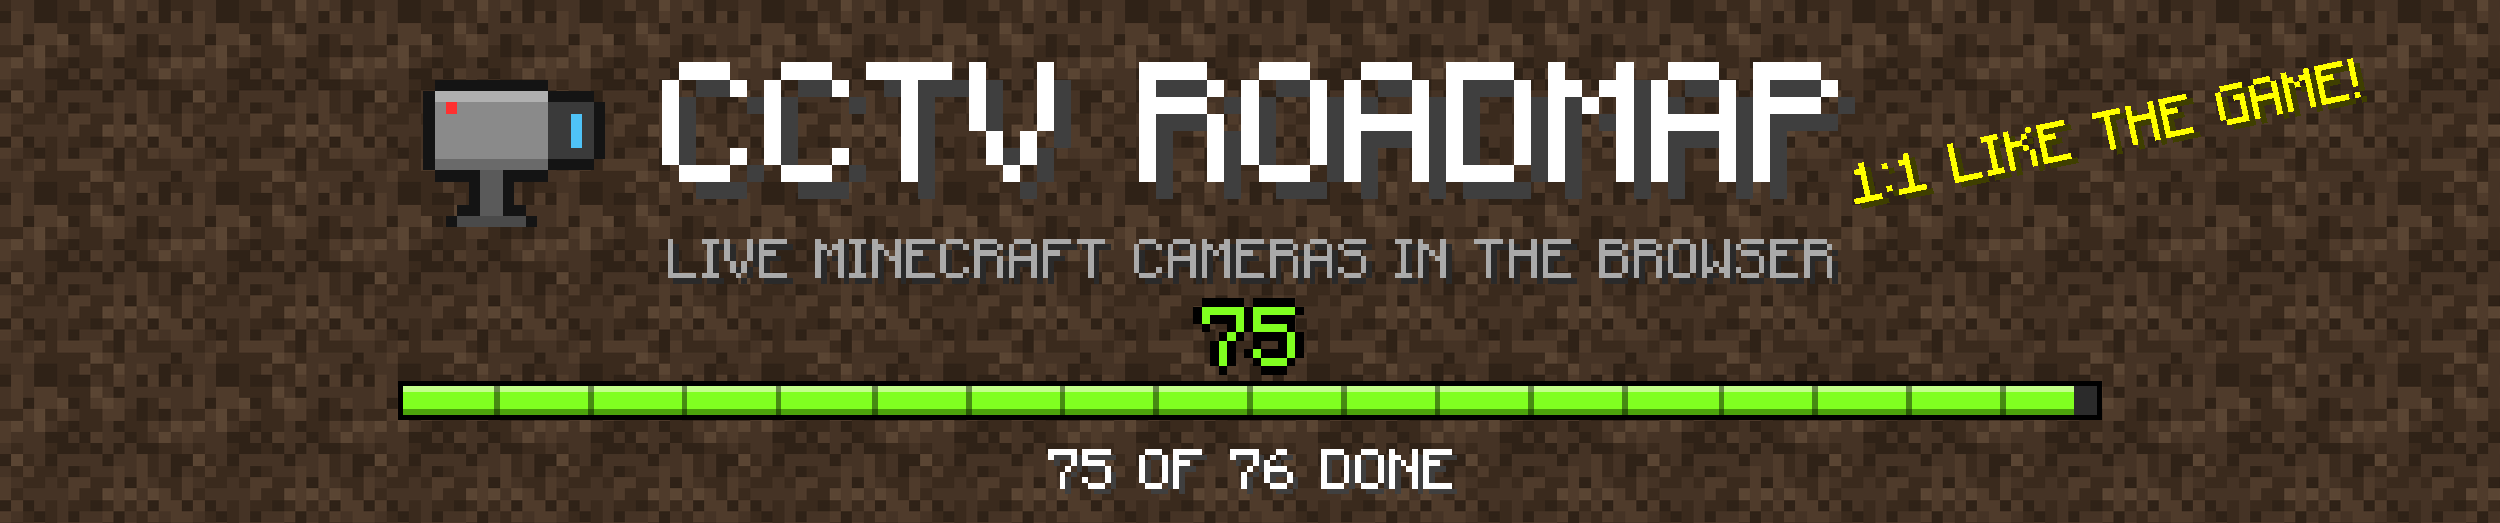
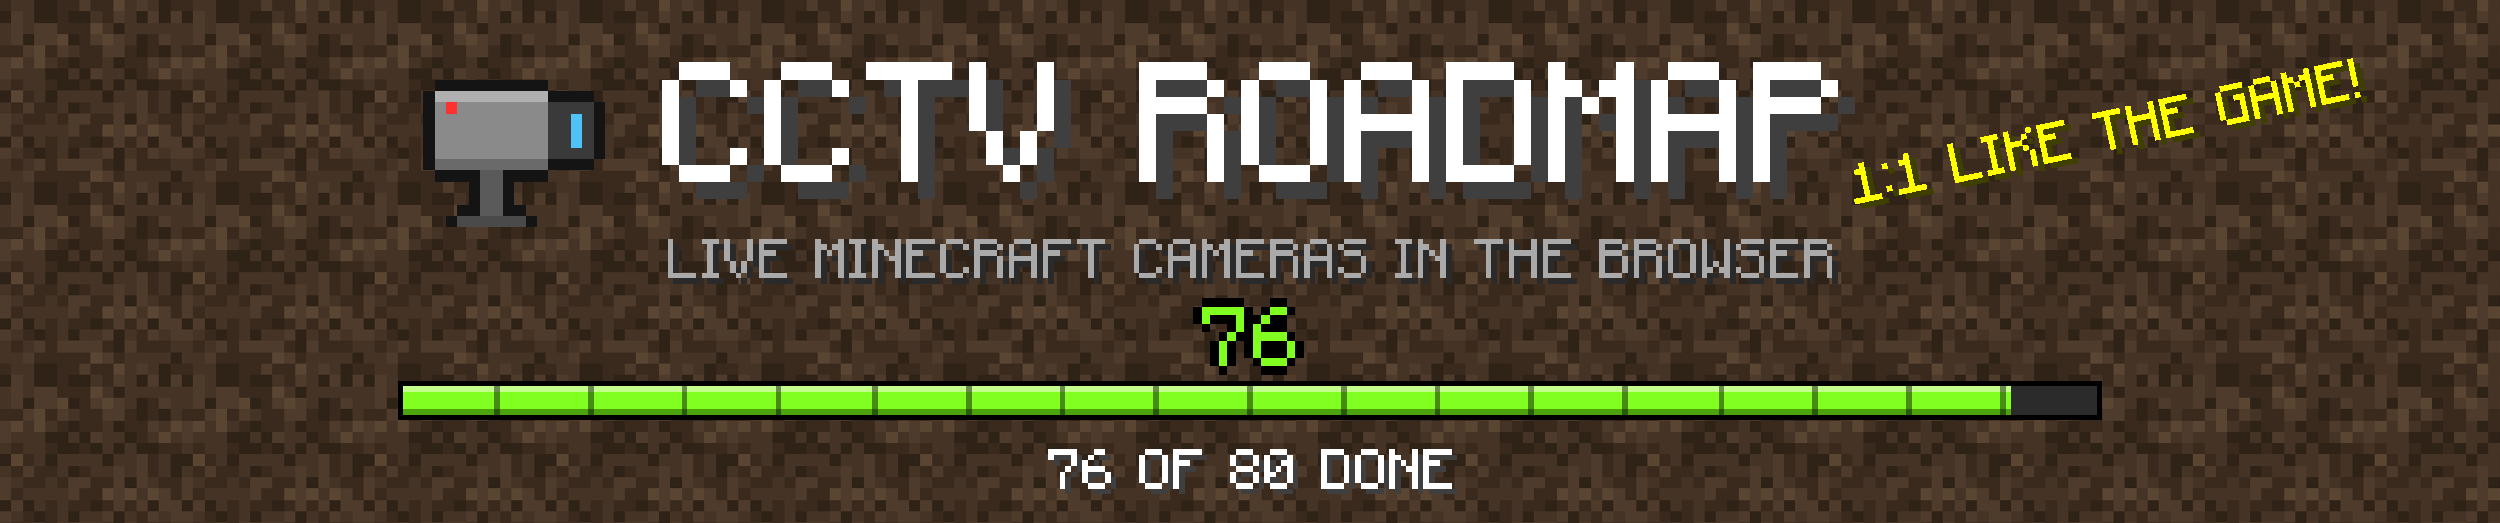
<svg xmlns="http://www.w3.org/2000/svg" width="880" height="184" viewBox="0 0 880 184" shape-rendering="crispEdges" role="img">
  <defs>
    <pattern id="dirt" width="64" height="64" patternUnits="userSpaceOnUse">
      <path fill="#3a2a1d" d="M0 0h4v4h-4zM20 0h8v4h-8zM32 0h8v4h-8zM60 0h4v4h-4zM20 4h4v4h-4zM36 4h4v4h-4zM20 8h12v4h-12zM28 12h4v4h-4zM52 12h4v4h-4zM0 16h8v4h-8zM16 16h4v4h-4zM28 16h8v4h-8zM44 16h4v4h-4zM52 16h4v4h-4zM20 20h4v4h-4zM28 20h8v4h-8zM44 20h8v4h-8zM48 24h4v4h-4zM4 28h4v4h-4zM16 28h4v4h-4zM28 28h4v4h-4zM56 28h8v4h-8zM8 32h4v4h-4zM52 32h4v4h-4zM4 36h4v4h-4zM12 36h8v4h-8zM28 36h4v4h-4zM52 36h4v4h-4zM8 40h8v4h-8zM20 40h4v4h-4zM32 40h8v4h-8zM56 40h8v4h-8zM4 44h4v4h-4zM28 44h8v4h-8zM60 44h4v4h-4zM16 48h4v4h-4zM24 48h8v4h-8zM36 48h4v4h-4zM44 48h4v4h-4zM8 52h4v4h-4zM16 52h4v4h-4zM48 52h4v4h-4zM4 56h4v4h-4zM16 56h4v4h-4zM36 56h4v4h-4zM48 56h12v4h-12zM12 60h20v4h-20zM40 60h4v4h-4z" />
      <path fill="#453325" d="M4 0h8v4h-8zM44 0h4v4h-4zM52 0h4v4h-4zM8 4h4v4h-4zM32 4h4v4h-4zM44 4h4v4h-4zM0 8h4v4h-4zM8 8h4v4h-4zM36 8h4v4h-4zM44 8h20v4h-20zM0 12h4v4h-4zM44 12h4v4h-4zM60 12h4v4h-4zM24 16h4v4h-4zM60 16h4v4h-4zM8 20h4v4h-4zM16 20h4v4h-4zM36 20h4v4h-4zM56 20h4v4h-4zM4 24h12v4h-12zM24 24h4v4h-4zM36 24h8v4h-8zM52 24h4v4h-4zM60 24h4v4h-4zM0 28h4v4h-4zM8 28h8v4h-8zM36 28h4v4h-4zM44 28h4v4h-4zM12 32h4v4h-4zM20 32h16v4h-16zM40 32h8v4h-8zM56 32h4v4h-4zM0 36h4v4h-4zM20 36h4v4h-4zM32 36h8v4h-8zM44 36h4v4h-4zM56 36h4v4h-4zM4 40h4v4h-4zM16 40h4v4h-4zM52 40h4v4h-4zM8 44h16v4h-16zM48 44h4v4h-4zM12 48h4v4h-4zM20 48h4v4h-4zM4 52h4v4h-4zM20 52h4v4h-4zM28 52h8v4h-8zM44 52h4v4h-4zM56 52h4v4h-4zM0 56h4v4h-4zM8 56h4v4h-4zM60 56h4v4h-4zM0 60h8v4h-8zM44 60h16v4h-16z" />
      <path fill="#2f2217" d="M12 0h8v4h-8zM56 0h4v4h-4zM0 4h4v4h-4zM12 4h8v4h-8zM24 4h8v4h-8zM48 4h4v4h-4zM56 4h4v4h-4zM40 8h4v4h-4zM8 12h4v4h-4zM24 12h4v4h-4zM48 12h4v4h-4zM48 16h4v4h-4zM56 16h4v4h-4zM24 20h4v4h-4zM40 20h4v4h-4zM16 24h8v4h-8zM28 24h4v4h-4zM44 24h4v4h-4zM20 28h8v4h-8zM32 28h4v4h-4zM40 28h4v4h-4zM48 28h8v4h-8zM0 32h4v4h-4zM16 32h4v4h-4zM36 32h4v4h-4zM60 32h4v4h-4zM24 36h4v4h-4zM60 36h4v4h-4zM44 40h4v4h-4zM0 48h4v4h-4zM8 48h4v4h-4zM32 48h4v4h-4zM52 48h4v4h-4zM12 52h4v4h-4zM24 52h4v4h-4zM40 52h4v4h-4zM40 56h4v4h-4zM60 60h4v4h-4z" />
      <path fill="#4f3b2b" d="M28 0h4v4h-4zM48 0h4v4h-4zM4 4h4v4h-4zM40 4h4v4h-4zM52 4h4v4h-4zM60 4h4v4h-4zM4 8h4v4h-4zM12 8h8v4h-8zM4 12h4v4h-4zM12 12h8v4h-8zM32 12h4v4h-4zM40 12h4v4h-4zM56 12h4v4h-4zM8 16h4v4h-4zM20 16h4v4h-4zM36 16h8v4h-8zM0 20h4v4h-4zM52 20h4v4h-4zM0 24h4v4h-4zM32 24h4v4h-4zM48 32h4v4h-4zM8 36h4v4h-4zM40 36h4v4h-4zM48 36h4v4h-4zM0 40h4v4h-4zM24 40h8v4h-8zM40 40h4v4h-4zM48 40h4v4h-4zM0 44h4v4h-4zM24 44h4v4h-4zM40 44h4v4h-4zM56 44h4v4h-4zM4 48h4v4h-4zM40 48h4v4h-4zM48 48h4v4h-4zM56 48h8v4h-8zM0 52h4v4h-4zM36 52h4v4h-4zM52 52h4v4h-4zM60 52h4v4h-4zM12 56h4v4h-4zM20 56h16v4h-16zM44 56h4v4h-4zM8 60h4v4h-4zM36 60h4v4h-4z" />
      <path fill="#5a4533" d="M40 0h4v4h-4zM32 8h4v4h-4zM20 12h4v4h-4zM36 12h4v4h-4zM12 16h4v4h-4zM4 20h4v4h-4zM12 20h4v4h-4zM60 20h4v4h-4zM56 24h4v4h-4zM4 32h4v4h-4zM36 44h4v4h-4zM44 44h4v4h-4zM52 44h4v4h-4zM32 60h4v4h-4z" />
    </pattern>
  </defs>
  <rect x="0" y="0" width="880" height="184" fill="url(#dirt)" />
  <path fill="#3f3f3f" d="M245 28h18v6h-18zM239 34h6v6h-6zM263 34h6v6h-6zM239 40h6v6h-6zM239 46h6v6h-6zM239 52h6v6h-6zM239 58h6v6h-6zM263 58h6v6h-6zM245 64h18v6h-18zM281 28h18v6h-18zM275 34h6v6h-6zM299 34h6v6h-6zM275 40h6v6h-6zM275 46h6v6h-6zM275 52h6v6h-6zM275 58h6v6h-6zM299 58h6v6h-6zM281 64h18v6h-18zM311 28h30v6h-30zM323 34h6v6h-6zM323 40h6v6h-6zM323 46h6v6h-6zM323 52h6v6h-6zM323 58h6v6h-6zM323 64h6v6h-6zM347 28h6v6h-6zM371 28h6v6h-6zM347 34h6v6h-6zM371 34h6v6h-6zM347 40h6v6h-6zM371 40h6v6h-6zM347 46h6v6h-6zM371 46h6v6h-6zM353 52h6v6h-6zM365 52h6v6h-6zM353 58h6v6h-6zM365 58h6v6h-6zM359 64h6v6h-6zM407 28h24v6h-24zM407 34h6v6h-6zM431 34h6v6h-6zM407 40h24v6h-24zM407 46h6v6h-6zM431 46h6v6h-6zM407 52h6v6h-6zM431 52h6v6h-6zM407 58h6v6h-6zM431 58h6v6h-6zM407 64h6v6h-6zM431 64h6v6h-6zM449 28h18v6h-18zM443 34h6v6h-6zM467 34h6v6h-6zM443 40h6v6h-6zM467 40h6v6h-6zM443 46h6v6h-6zM467 46h6v6h-6zM443 52h6v6h-6zM467 52h6v6h-6zM443 58h6v6h-6zM467 58h6v6h-6zM449 64h18v6h-18zM485 28h18v6h-18zM479 34h6v6h-6zM503 34h6v6h-6zM479 40h6v6h-6zM503 40h6v6h-6zM479 46h30v6h-30zM479 52h6v6h-6zM503 52h6v6h-6zM479 58h6v6h-6zM503 58h6v6h-6zM479 64h6v6h-6zM503 64h6v6h-6zM515 28h24v6h-24zM515 34h6v6h-6zM539 34h6v6h-6zM515 40h6v6h-6zM539 40h6v6h-6zM515 46h6v6h-6zM539 46h6v6h-6zM515 52h6v6h-6zM539 52h6v6h-6zM515 58h6v6h-6zM539 58h6v6h-6zM515 64h24v6h-24zM551 28h6v6h-6zM575 28h6v6h-6zM551 34h12v6h-12zM569 34h12v6h-12zM551 40h6v6h-6zM563 40h6v6h-6zM575 40h6v6h-6zM551 46h6v6h-6zM575 46h6v6h-6zM551 52h6v6h-6zM575 52h6v6h-6zM551 58h6v6h-6zM575 58h6v6h-6zM551 64h6v6h-6zM575 64h6v6h-6zM593 28h18v6h-18zM587 34h6v6h-6zM611 34h6v6h-6zM587 40h6v6h-6zM611 40h6v6h-6zM587 46h30v6h-30zM587 52h6v6h-6zM611 52h6v6h-6zM587 58h6v6h-6zM611 58h6v6h-6zM587 64h6v6h-6zM611 64h6v6h-6zM623 28h24v6h-24zM623 34h6v6h-6zM647 34h6v6h-6zM623 40h24v6h-24zM623 46h6v6h-6zM623 52h6v6h-6zM623 58h6v6h-6zM623 64h6v6h-6z" />
  <path fill="#ffffff" d="M239 22h18v6h-18zM233 28h6v6h-6zM257 28h6v6h-6zM233 34h6v6h-6zM233 40h6v6h-6zM233 46h6v6h-6zM233 52h6v6h-6zM257 52h6v6h-6zM239 58h18v6h-18zM275 22h18v6h-18zM269 28h6v6h-6zM293 28h6v6h-6zM269 34h6v6h-6zM269 40h6v6h-6zM269 46h6v6h-6zM269 52h6v6h-6zM293 52h6v6h-6zM275 58h18v6h-18zM305 22h30v6h-30zM317 28h6v6h-6zM317 34h6v6h-6zM317 40h6v6h-6zM317 46h6v6h-6zM317 52h6v6h-6zM317 58h6v6h-6zM341 22h6v6h-6zM365 22h6v6h-6zM341 28h6v6h-6zM365 28h6v6h-6zM341 34h6v6h-6zM365 34h6v6h-6zM341 40h6v6h-6zM365 40h6v6h-6zM347 46h6v6h-6zM359 46h6v6h-6zM347 52h6v6h-6zM359 52h6v6h-6zM353 58h6v6h-6zM401 22h24v6h-24zM401 28h6v6h-6zM425 28h6v6h-6zM401 34h24v6h-24zM401 40h6v6h-6zM425 40h6v6h-6zM401 46h6v6h-6zM425 46h6v6h-6zM401 52h6v6h-6zM425 52h6v6h-6zM401 58h6v6h-6zM425 58h6v6h-6zM443 22h18v6h-18zM437 28h6v6h-6zM461 28h6v6h-6zM437 34h6v6h-6zM461 34h6v6h-6zM437 40h6v6h-6zM461 40h6v6h-6zM437 46h6v6h-6zM461 46h6v6h-6zM437 52h6v6h-6zM461 52h6v6h-6zM443 58h18v6h-18zM479 22h18v6h-18zM473 28h6v6h-6zM497 28h6v6h-6zM473 34h6v6h-6zM497 34h6v6h-6zM473 40h30v6h-30zM473 46h6v6h-6zM497 46h6v6h-6zM473 52h6v6h-6zM497 52h6v6h-6zM473 58h6v6h-6zM497 58h6v6h-6zM509 22h24v6h-24zM509 28h6v6h-6zM533 28h6v6h-6zM509 34h6v6h-6zM533 34h6v6h-6zM509 40h6v6h-6zM533 40h6v6h-6zM509 46h6v6h-6zM533 46h6v6h-6zM509 52h6v6h-6zM533 52h6v6h-6zM509 58h24v6h-24zM545 22h6v6h-6zM569 22h6v6h-6zM545 28h12v6h-12zM563 28h12v6h-12zM545 34h6v6h-6zM557 34h6v6h-6zM569 34h6v6h-6zM545 40h6v6h-6zM569 40h6v6h-6zM545 46h6v6h-6zM569 46h6v6h-6zM545 52h6v6h-6zM569 52h6v6h-6zM545 58h6v6h-6zM569 58h6v6h-6zM587 22h18v6h-18zM581 28h6v6h-6zM605 28h6v6h-6zM581 34h6v6h-6zM605 34h6v6h-6zM581 40h30v6h-30zM581 46h6v6h-6zM605 46h6v6h-6zM581 52h6v6h-6zM605 52h6v6h-6zM581 58h6v6h-6zM605 58h6v6h-6zM617 22h24v6h-24zM617 28h6v6h-6zM641 28h6v6h-6zM617 34h24v6h-24zM617 40h6v6h-6zM617 46h6v6h-6zM617 52h6v6h-6zM617 58h6v6h-6z" />
  <path fill="#141414" d="M153 28h40v4h-40zM149 32h4v4h-4zM193 32h16v4h-16zM149 36h4v4h-4zM209 36h4v4h-4zM149 40h4v4h-4zM209 40h4v4h-4zM149 44h4v4h-4zM209 44h4v4h-4zM149 48h4v4h-4zM209 48h4v4h-4zM149 52h4v4h-4zM209 52h4v4h-4zM149 56h4v4h-4zM193 56h16v4h-16zM153 60h16v4h-16zM177 60h16v4h-16zM165 64h4v4h-4zM177 64h4v4h-4zM165 68h4v4h-4zM177 68h4v4h-4zM161 72h8v4h-8zM177 72h8v4h-8zM157 76h4v4h-4zM185 76h4v4h-4z" />
  <path fill="#b0b0b0" d="M153 32h40v4h-40z" />
  <path fill="#8a8a8a" d="M153 36h4v4h-4zM161 36h32v4h-32zM153 40h40v4h-40zM153 44h40v4h-40zM153 48h40v4h-40zM153 52h40v4h-40z" />
  <path fill="#ff3030" d="M157 36h4v4h-4z" />
  <path fill="#3a3a3a" d="M193 36h16v4h-16zM193 40h8v4h-8zM205 40h4v4h-4zM193 44h8v4h-8zM205 44h4v4h-4zM193 48h8v4h-8zM205 48h4v4h-4zM193 52h16v4h-16z" />
  <path fill="#4fc3f7" d="M201 40h4v4h-4zM201 44h4v4h-4zM201 48h4v4h-4z" />
  <path fill="#6a6a6a" d="M153 56h40v4h-40z" />
  <path fill="#5a5a5a" d="M169 60h8v4h-8zM169 64h8v4h-8zM169 68h8v4h-8zM169 72h8v4h-8z" />
  <path fill="#4a4a4a" d="M161 76h24v4h-24z" />
  <g transform="translate(653 72) rotate(-12)">
    <path fill="#3f3f00" d="M6 -12h2v2h-2zM4 -10h4v2h-4zM6 -8h2v2h-2zM6 -6h2v2h-2zM6 -4h2v2h-2zM6 -2h2v2h-2zM2 0h10v2h-10zM14 -10h2v2h-2zM14 -2h2v2h-2zM22 -12h2v2h-2zM20 -10h4v2h-4zM22 -8h2v2h-2zM22 -6h2v2h-2zM22 -4h2v2h-2zM22 -2h2v2h-2zM18 0h10v2h-10zM38 -12h2v2h-2zM38 -10h2v2h-2zM38 -8h2v2h-2zM38 -6h2v2h-2zM38 -4h2v2h-2zM38 -2h2v2h-2zM38 0h10v2h-10zM50 -12h6v2h-6zM52 -10h2v2h-2zM52 -8h2v2h-2zM52 -6h2v2h-2zM52 -4h2v2h-2zM52 -2h2v2h-2zM50 0h6v2h-6zM58 -12h2v2h-2zM66 -12h2v2h-2zM58 -10h2v2h-2zM64 -10h2v2h-2zM58 -8h6v2h-6zM58 -6h2v2h-2zM64 -6h2v2h-2zM58 -4h2v2h-2zM66 -4h2v2h-2zM58 -2h2v2h-2zM66 -2h2v2h-2zM58 0h2v2h-2zM66 0h2v2h-2zM70 -12h10v2h-10zM70 -10h2v2h-2zM70 -8h6v2h-6zM70 -6h2v2h-2zM70 -4h2v2h-2zM70 -2h2v2h-2zM70 0h10v2h-10zM90 -12h10v2h-10zM94 -10h2v2h-2zM94 -8h2v2h-2zM94 -6h2v2h-2zM94 -4h2v2h-2zM94 -2h2v2h-2zM94 0h2v2h-2zM102 -12h2v2h-2zM110 -12h2v2h-2zM102 -10h2v2h-2zM110 -10h2v2h-2zM102 -8h10v2h-10zM102 -6h2v2h-2zM110 -6h2v2h-2zM102 -4h2v2h-2zM110 -4h2v2h-2zM102 -2h2v2h-2zM110 -2h2v2h-2zM102 0h2v2h-2zM110 0h2v2h-2zM114 -12h10v2h-10zM114 -10h2v2h-2zM114 -8h6v2h-6zM114 -6h2v2h-2zM114 -4h2v2h-2zM114 -2h2v2h-2zM114 0h10v2h-10zM136 -12h8v2h-8zM134 -10h2v2h-2zM134 -8h2v2h-2zM140 -8h4v2h-4zM134 -6h2v2h-2zM142 -6h2v2h-2zM134 -4h2v2h-2zM142 -4h2v2h-2zM134 -2h2v2h-2zM142 -2h2v2h-2zM136 0h8v2h-8zM148 -12h6v2h-6zM146 -10h2v2h-2zM154 -10h2v2h-2zM146 -8h2v2h-2zM154 -8h2v2h-2zM146 -6h10v2h-10zM146 -4h2v2h-2zM154 -4h2v2h-2zM146 -2h2v2h-2zM154 -2h2v2h-2zM146 0h2v2h-2zM154 0h2v2h-2zM158 -12h2v2h-2zM166 -12h2v2h-2zM158 -10h4v2h-4zM164 -10h4v2h-4zM158 -8h2v2h-2zM162 -8h2v2h-2zM166 -8h2v2h-2zM158 -6h2v2h-2zM166 -6h2v2h-2zM158 -4h2v2h-2zM166 -4h2v2h-2zM158 -2h2v2h-2zM166 -2h2v2h-2zM158 0h2v2h-2zM166 0h2v2h-2zM170 -12h10v2h-10zM170 -10h2v2h-2zM170 -8h6v2h-6zM170 -6h2v2h-2zM170 -4h2v2h-2zM170 -2h2v2h-2zM170 0h10v2h-10zM182 -12h2v2h-2zM182 -10h2v2h-2zM182 -8h2v2h-2zM182 -6h2v2h-2zM182 -4h2v2h-2zM182 0h2v2h-2z" />
    <path fill="#ffff00" d="M4 -14h2v2h-2zM2 -12h4v2h-4zM4 -10h2v2h-2zM4 -8h2v2h-2zM4 -6h2v2h-2zM4 -4h2v2h-2zM0 -2h10v2h-10zM12 -12h2v2h-2zM12 -4h2v2h-2zM20 -14h2v2h-2zM18 -12h4v2h-4zM20 -10h2v2h-2zM20 -8h2v2h-2zM20 -6h2v2h-2zM20 -4h2v2h-2zM16 -2h10v2h-10zM36 -14h2v2h-2zM36 -12h2v2h-2zM36 -10h2v2h-2zM36 -8h2v2h-2zM36 -6h2v2h-2zM36 -4h2v2h-2zM36 -2h10v2h-10zM48 -14h6v2h-6zM50 -12h2v2h-2zM50 -10h2v2h-2zM50 -8h2v2h-2zM50 -6h2v2h-2zM50 -4h2v2h-2zM48 -2h6v2h-6zM56 -14h2v2h-2zM64 -14h2v2h-2zM56 -12h2v2h-2zM62 -12h2v2h-2zM56 -10h6v2h-6zM56 -8h2v2h-2zM62 -8h2v2h-2zM56 -6h2v2h-2zM64 -6h2v2h-2zM56 -4h2v2h-2zM64 -4h2v2h-2zM56 -2h2v2h-2zM64 -2h2v2h-2zM68 -14h10v2h-10zM68 -12h2v2h-2zM68 -10h6v2h-6zM68 -8h2v2h-2zM68 -6h2v2h-2zM68 -4h2v2h-2zM68 -2h10v2h-10zM88 -14h10v2h-10zM92 -12h2v2h-2zM92 -10h2v2h-2zM92 -8h2v2h-2zM92 -6h2v2h-2zM92 -4h2v2h-2zM92 -2h2v2h-2zM100 -14h2v2h-2zM108 -14h2v2h-2zM100 -12h2v2h-2zM108 -12h2v2h-2zM100 -10h10v2h-10zM100 -8h2v2h-2zM108 -8h2v2h-2zM100 -6h2v2h-2zM108 -6h2v2h-2zM100 -4h2v2h-2zM108 -4h2v2h-2zM100 -2h2v2h-2zM108 -2h2v2h-2zM112 -14h10v2h-10zM112 -12h2v2h-2zM112 -10h6v2h-6zM112 -8h2v2h-2zM112 -6h2v2h-2zM112 -4h2v2h-2zM112 -2h10v2h-10zM134 -14h8v2h-8zM132 -12h2v2h-2zM132 -10h2v2h-2zM138 -10h4v2h-4zM132 -8h2v2h-2zM140 -8h2v2h-2zM132 -6h2v2h-2zM140 -6h2v2h-2zM132 -4h2v2h-2zM140 -4h2v2h-2zM134 -2h8v2h-8zM146 -14h6v2h-6zM144 -12h2v2h-2zM152 -12h2v2h-2zM144 -10h2v2h-2zM152 -10h2v2h-2zM144 -8h10v2h-10zM144 -6h2v2h-2zM152 -6h2v2h-2zM144 -4h2v2h-2zM152 -4h2v2h-2zM144 -2h2v2h-2zM152 -2h2v2h-2zM156 -14h2v2h-2zM164 -14h2v2h-2zM156 -12h4v2h-4zM162 -12h4v2h-4zM156 -10h2v2h-2zM160 -10h2v2h-2zM164 -10h2v2h-2zM156 -8h2v2h-2zM164 -8h2v2h-2zM156 -6h2v2h-2zM164 -6h2v2h-2zM156 -4h2v2h-2zM164 -4h2v2h-2zM156 -2h2v2h-2zM164 -2h2v2h-2zM168 -14h10v2h-10zM168 -12h2v2h-2zM168 -10h6v2h-6zM168 -8h2v2h-2zM168 -6h2v2h-2zM168 -4h2v2h-2zM168 -2h10v2h-10zM180 -14h2v2h-2zM180 -12h2v2h-2zM180 -10h2v2h-2zM180 -8h2v2h-2zM180 -6h2v2h-2zM180 -2h2v2h-2z" />
  </g>
  <path fill="#2a2a2a" d="M237 86h2v2h-2zM237 88h2v2h-2zM237 90h2v2h-2zM237 92h2v2h-2zM237 94h2v2h-2zM237 96h2v2h-2zM237 98h10v2h-10zM249 86h6v2h-6zM251 88h2v2h-2zM251 90h2v2h-2zM251 92h2v2h-2zM251 94h2v2h-2zM251 96h2v2h-2zM249 98h6v2h-6zM257 86h2v2h-2zM265 86h2v2h-2zM257 88h2v2h-2zM265 88h2v2h-2zM257 90h2v2h-2zM265 90h2v2h-2zM257 92h2v2h-2zM265 92h2v2h-2zM259 94h2v2h-2zM263 94h2v2h-2zM259 96h2v2h-2zM263 96h2v2h-2zM261 98h2v2h-2zM269 86h10v2h-10zM269 88h2v2h-2zM269 90h6v2h-6zM269 92h2v2h-2zM269 94h2v2h-2zM269 96h2v2h-2zM269 98h10v2h-10zM289 86h2v2h-2zM297 86h2v2h-2zM289 88h4v2h-4zM295 88h4v2h-4zM289 90h2v2h-2zM293 90h2v2h-2zM297 90h2v2h-2zM289 92h2v2h-2zM297 92h2v2h-2zM289 94h2v2h-2zM297 94h2v2h-2zM289 96h2v2h-2zM297 96h2v2h-2zM289 98h2v2h-2zM297 98h2v2h-2zM301 86h6v2h-6zM303 88h2v2h-2zM303 90h2v2h-2zM303 92h2v2h-2zM303 94h2v2h-2zM303 96h2v2h-2zM301 98h6v2h-6zM309 86h2v2h-2zM317 86h2v2h-2zM309 88h4v2h-4zM317 88h2v2h-2zM309 90h2v2h-2zM313 90h2v2h-2zM317 90h2v2h-2zM309 92h2v2h-2zM315 92h4v2h-4zM309 94h2v2h-2zM317 94h2v2h-2zM309 96h2v2h-2zM317 96h2v2h-2zM309 98h2v2h-2zM317 98h2v2h-2zM321 86h10v2h-10zM321 88h2v2h-2zM321 90h6v2h-6zM321 92h2v2h-2zM321 94h2v2h-2zM321 96h2v2h-2zM321 98h10v2h-10zM335 86h6v2h-6zM333 88h2v2h-2zM341 88h2v2h-2zM333 90h2v2h-2zM333 92h2v2h-2zM333 94h2v2h-2zM333 96h2v2h-2zM341 96h2v2h-2zM335 98h6v2h-6zM345 86h8v2h-8zM345 88h2v2h-2zM353 88h2v2h-2zM345 90h8v2h-8zM345 92h2v2h-2zM353 92h2v2h-2zM345 94h2v2h-2zM353 94h2v2h-2zM345 96h2v2h-2zM353 96h2v2h-2zM345 98h2v2h-2zM353 98h2v2h-2zM359 86h6v2h-6zM357 88h2v2h-2zM365 88h2v2h-2zM357 90h2v2h-2zM365 90h2v2h-2zM357 92h10v2h-10zM357 94h2v2h-2zM365 94h2v2h-2zM357 96h2v2h-2zM365 96h2v2h-2zM357 98h2v2h-2zM365 98h2v2h-2zM369 86h10v2h-10zM369 88h2v2h-2zM369 90h6v2h-6zM369 92h2v2h-2zM369 94h2v2h-2zM369 96h2v2h-2zM369 98h2v2h-2zM381 86h10v2h-10zM385 88h2v2h-2zM385 90h2v2h-2zM385 92h2v2h-2zM385 94h2v2h-2zM385 96h2v2h-2zM385 98h2v2h-2zM403 86h6v2h-6zM401 88h2v2h-2zM409 88h2v2h-2zM401 90h2v2h-2zM401 92h2v2h-2zM401 94h2v2h-2zM401 96h2v2h-2zM409 96h2v2h-2zM403 98h6v2h-6zM415 86h6v2h-6zM413 88h2v2h-2zM421 88h2v2h-2zM413 90h2v2h-2zM421 90h2v2h-2zM413 92h10v2h-10zM413 94h2v2h-2zM421 94h2v2h-2zM413 96h2v2h-2zM421 96h2v2h-2zM413 98h2v2h-2zM421 98h2v2h-2zM425 86h2v2h-2zM433 86h2v2h-2zM425 88h4v2h-4zM431 88h4v2h-4zM425 90h2v2h-2zM429 90h2v2h-2zM433 90h2v2h-2zM425 92h2v2h-2zM433 92h2v2h-2zM425 94h2v2h-2zM433 94h2v2h-2zM425 96h2v2h-2zM433 96h2v2h-2zM425 98h2v2h-2zM433 98h2v2h-2zM437 86h10v2h-10zM437 88h2v2h-2zM437 90h6v2h-6zM437 92h2v2h-2zM437 94h2v2h-2zM437 96h2v2h-2zM437 98h10v2h-10zM449 86h8v2h-8zM449 88h2v2h-2zM457 88h2v2h-2zM449 90h8v2h-8zM449 92h2v2h-2zM457 92h2v2h-2zM449 94h2v2h-2zM457 94h2v2h-2zM449 96h2v2h-2zM457 96h2v2h-2zM449 98h2v2h-2zM457 98h2v2h-2zM463 86h6v2h-6zM461 88h2v2h-2zM469 88h2v2h-2zM461 90h2v2h-2zM469 90h2v2h-2zM461 92h10v2h-10zM461 94h2v2h-2zM469 94h2v2h-2zM461 96h2v2h-2zM469 96h2v2h-2zM461 98h2v2h-2zM469 98h2v2h-2zM475 86h8v2h-8zM473 88h2v2h-2zM475 90h6v2h-6zM481 92h2v2h-2zM481 94h2v2h-2zM473 96h2v2h-2zM481 96h2v2h-2zM475 98h6v2h-6zM493 86h6v2h-6zM495 88h2v2h-2zM495 90h2v2h-2zM495 92h2v2h-2zM495 94h2v2h-2zM495 96h2v2h-2zM493 98h6v2h-6zM501 86h2v2h-2zM509 86h2v2h-2zM501 88h4v2h-4zM509 88h2v2h-2zM501 90h2v2h-2zM505 90h2v2h-2zM509 90h2v2h-2zM501 92h2v2h-2zM507 92h4v2h-4zM501 94h2v2h-2zM509 94h2v2h-2zM501 96h2v2h-2zM509 96h2v2h-2zM501 98h2v2h-2zM509 98h2v2h-2zM521 86h10v2h-10zM525 88h2v2h-2zM525 90h2v2h-2zM525 92h2v2h-2zM525 94h2v2h-2zM525 96h2v2h-2zM525 98h2v2h-2zM533 86h2v2h-2zM541 86h2v2h-2zM533 88h2v2h-2zM541 88h2v2h-2zM533 90h10v2h-10zM533 92h2v2h-2zM541 92h2v2h-2zM533 94h2v2h-2zM541 94h2v2h-2zM533 96h2v2h-2zM541 96h2v2h-2zM533 98h2v2h-2zM541 98h2v2h-2zM545 86h10v2h-10zM545 88h2v2h-2zM545 90h6v2h-6zM545 92h2v2h-2zM545 94h2v2h-2zM545 96h2v2h-2zM545 98h10v2h-10zM565 86h8v2h-8zM565 88h2v2h-2zM573 88h2v2h-2zM565 90h8v2h-8zM565 92h2v2h-2zM573 92h2v2h-2zM565 94h2v2h-2zM573 94h2v2h-2zM565 96h2v2h-2zM573 96h2v2h-2zM565 98h8v2h-8zM577 86h8v2h-8zM577 88h2v2h-2zM585 88h2v2h-2zM577 90h8v2h-8zM577 92h2v2h-2zM585 92h2v2h-2zM577 94h2v2h-2zM585 94h2v2h-2zM577 96h2v2h-2zM585 96h2v2h-2zM577 98h2v2h-2zM585 98h2v2h-2zM591 86h6v2h-6zM589 88h2v2h-2zM597 88h2v2h-2zM589 90h2v2h-2zM597 90h2v2h-2zM589 92h2v2h-2zM597 92h2v2h-2zM589 94h2v2h-2zM597 94h2v2h-2zM589 96h2v2h-2zM597 96h2v2h-2zM591 98h6v2h-6zM601 86h2v2h-2zM609 86h2v2h-2zM601 88h2v2h-2zM609 88h2v2h-2zM601 90h2v2h-2zM609 90h2v2h-2zM601 92h2v2h-2zM609 92h2v2h-2zM601 94h2v2h-2zM605 94h2v2h-2zM609 94h2v2h-2zM601 96h4v2h-4zM607 96h4v2h-4zM601 98h2v2h-2zM609 98h2v2h-2zM615 86h8v2h-8zM613 88h2v2h-2zM615 90h6v2h-6zM621 92h2v2h-2zM621 94h2v2h-2zM613 96h2v2h-2zM621 96h2v2h-2zM615 98h6v2h-6zM625 86h10v2h-10zM625 88h2v2h-2zM625 90h6v2h-6zM625 92h2v2h-2zM625 94h2v2h-2zM625 96h2v2h-2zM625 98h10v2h-10zM637 86h8v2h-8zM637 88h2v2h-2zM645 88h2v2h-2zM637 90h8v2h-8zM637 92h2v2h-2zM645 92h2v2h-2zM637 94h2v2h-2zM645 94h2v2h-2zM637 96h2v2h-2zM645 96h2v2h-2zM637 98h2v2h-2zM645 98h2v2h-2z" />
  <path fill="#aaaaaa" d="M235 84h2v2h-2zM235 86h2v2h-2zM235 88h2v2h-2zM235 90h2v2h-2zM235 92h2v2h-2zM235 94h2v2h-2zM235 96h10v2h-10zM247 84h6v2h-6zM249 86h2v2h-2zM249 88h2v2h-2zM249 90h2v2h-2zM249 92h2v2h-2zM249 94h2v2h-2zM247 96h6v2h-6zM255 84h2v2h-2zM263 84h2v2h-2zM255 86h2v2h-2zM263 86h2v2h-2zM255 88h2v2h-2zM263 88h2v2h-2zM255 90h2v2h-2zM263 90h2v2h-2zM257 92h2v2h-2zM261 92h2v2h-2zM257 94h2v2h-2zM261 94h2v2h-2zM259 96h2v2h-2zM267 84h10v2h-10zM267 86h2v2h-2zM267 88h6v2h-6zM267 90h2v2h-2zM267 92h2v2h-2zM267 94h2v2h-2zM267 96h10v2h-10zM287 84h2v2h-2zM295 84h2v2h-2zM287 86h4v2h-4zM293 86h4v2h-4zM287 88h2v2h-2zM291 88h2v2h-2zM295 88h2v2h-2zM287 90h2v2h-2zM295 90h2v2h-2zM287 92h2v2h-2zM295 92h2v2h-2zM287 94h2v2h-2zM295 94h2v2h-2zM287 96h2v2h-2zM295 96h2v2h-2zM299 84h6v2h-6zM301 86h2v2h-2zM301 88h2v2h-2zM301 90h2v2h-2zM301 92h2v2h-2zM301 94h2v2h-2zM299 96h6v2h-6zM307 84h2v2h-2zM315 84h2v2h-2zM307 86h4v2h-4zM315 86h2v2h-2zM307 88h2v2h-2zM311 88h2v2h-2zM315 88h2v2h-2zM307 90h2v2h-2zM313 90h4v2h-4zM307 92h2v2h-2zM315 92h2v2h-2zM307 94h2v2h-2zM315 94h2v2h-2zM307 96h2v2h-2zM315 96h2v2h-2zM319 84h10v2h-10zM319 86h2v2h-2zM319 88h6v2h-6zM319 90h2v2h-2zM319 92h2v2h-2zM319 94h2v2h-2zM319 96h10v2h-10zM333 84h6v2h-6zM331 86h2v2h-2zM339 86h2v2h-2zM331 88h2v2h-2zM331 90h2v2h-2zM331 92h2v2h-2zM331 94h2v2h-2zM339 94h2v2h-2zM333 96h6v2h-6zM343 84h8v2h-8zM343 86h2v2h-2zM351 86h2v2h-2zM343 88h8v2h-8zM343 90h2v2h-2zM351 90h2v2h-2zM343 92h2v2h-2zM351 92h2v2h-2zM343 94h2v2h-2zM351 94h2v2h-2zM343 96h2v2h-2zM351 96h2v2h-2zM357 84h6v2h-6zM355 86h2v2h-2zM363 86h2v2h-2zM355 88h2v2h-2zM363 88h2v2h-2zM355 90h10v2h-10zM355 92h2v2h-2zM363 92h2v2h-2zM355 94h2v2h-2zM363 94h2v2h-2zM355 96h2v2h-2zM363 96h2v2h-2zM367 84h10v2h-10zM367 86h2v2h-2zM367 88h6v2h-6zM367 90h2v2h-2zM367 92h2v2h-2zM367 94h2v2h-2zM367 96h2v2h-2zM379 84h10v2h-10zM383 86h2v2h-2zM383 88h2v2h-2zM383 90h2v2h-2zM383 92h2v2h-2zM383 94h2v2h-2zM383 96h2v2h-2zM401 84h6v2h-6zM399 86h2v2h-2zM407 86h2v2h-2zM399 88h2v2h-2zM399 90h2v2h-2zM399 92h2v2h-2zM399 94h2v2h-2zM407 94h2v2h-2zM401 96h6v2h-6zM413 84h6v2h-6zM411 86h2v2h-2zM419 86h2v2h-2zM411 88h2v2h-2zM419 88h2v2h-2zM411 90h10v2h-10zM411 92h2v2h-2zM419 92h2v2h-2zM411 94h2v2h-2zM419 94h2v2h-2zM411 96h2v2h-2zM419 96h2v2h-2zM423 84h2v2h-2zM431 84h2v2h-2zM423 86h4v2h-4zM429 86h4v2h-4zM423 88h2v2h-2zM427 88h2v2h-2zM431 88h2v2h-2zM423 90h2v2h-2zM431 90h2v2h-2zM423 92h2v2h-2zM431 92h2v2h-2zM423 94h2v2h-2zM431 94h2v2h-2zM423 96h2v2h-2zM431 96h2v2h-2zM435 84h10v2h-10zM435 86h2v2h-2zM435 88h6v2h-6zM435 90h2v2h-2zM435 92h2v2h-2zM435 94h2v2h-2zM435 96h10v2h-10zM447 84h8v2h-8zM447 86h2v2h-2zM455 86h2v2h-2zM447 88h8v2h-8zM447 90h2v2h-2zM455 90h2v2h-2zM447 92h2v2h-2zM455 92h2v2h-2zM447 94h2v2h-2zM455 94h2v2h-2zM447 96h2v2h-2zM455 96h2v2h-2zM461 84h6v2h-6zM459 86h2v2h-2zM467 86h2v2h-2zM459 88h2v2h-2zM467 88h2v2h-2zM459 90h10v2h-10zM459 92h2v2h-2zM467 92h2v2h-2zM459 94h2v2h-2zM467 94h2v2h-2zM459 96h2v2h-2zM467 96h2v2h-2zM473 84h8v2h-8zM471 86h2v2h-2zM473 88h6v2h-6zM479 90h2v2h-2zM479 92h2v2h-2zM471 94h2v2h-2zM479 94h2v2h-2zM473 96h6v2h-6zM491 84h6v2h-6zM493 86h2v2h-2zM493 88h2v2h-2zM493 90h2v2h-2zM493 92h2v2h-2zM493 94h2v2h-2zM491 96h6v2h-6zM499 84h2v2h-2zM507 84h2v2h-2zM499 86h4v2h-4zM507 86h2v2h-2zM499 88h2v2h-2zM503 88h2v2h-2zM507 88h2v2h-2zM499 90h2v2h-2zM505 90h4v2h-4zM499 92h2v2h-2zM507 92h2v2h-2zM499 94h2v2h-2zM507 94h2v2h-2zM499 96h2v2h-2zM507 96h2v2h-2zM519 84h10v2h-10zM523 86h2v2h-2zM523 88h2v2h-2zM523 90h2v2h-2zM523 92h2v2h-2zM523 94h2v2h-2zM523 96h2v2h-2zM531 84h2v2h-2zM539 84h2v2h-2zM531 86h2v2h-2zM539 86h2v2h-2zM531 88h10v2h-10zM531 90h2v2h-2zM539 90h2v2h-2zM531 92h2v2h-2zM539 92h2v2h-2zM531 94h2v2h-2zM539 94h2v2h-2zM531 96h2v2h-2zM539 96h2v2h-2zM543 84h10v2h-10zM543 86h2v2h-2zM543 88h6v2h-6zM543 90h2v2h-2zM543 92h2v2h-2zM543 94h2v2h-2zM543 96h10v2h-10zM563 84h8v2h-8zM563 86h2v2h-2zM571 86h2v2h-2zM563 88h8v2h-8zM563 90h2v2h-2zM571 90h2v2h-2zM563 92h2v2h-2zM571 92h2v2h-2zM563 94h2v2h-2zM571 94h2v2h-2zM563 96h8v2h-8zM575 84h8v2h-8zM575 86h2v2h-2zM583 86h2v2h-2zM575 88h8v2h-8zM575 90h2v2h-2zM583 90h2v2h-2zM575 92h2v2h-2zM583 92h2v2h-2zM575 94h2v2h-2zM583 94h2v2h-2zM575 96h2v2h-2zM583 96h2v2h-2zM589 84h6v2h-6zM587 86h2v2h-2zM595 86h2v2h-2zM587 88h2v2h-2zM595 88h2v2h-2zM587 90h2v2h-2zM595 90h2v2h-2zM587 92h2v2h-2zM595 92h2v2h-2zM587 94h2v2h-2zM595 94h2v2h-2zM589 96h6v2h-6zM599 84h2v2h-2zM607 84h2v2h-2zM599 86h2v2h-2zM607 86h2v2h-2zM599 88h2v2h-2zM607 88h2v2h-2zM599 90h2v2h-2zM607 90h2v2h-2zM599 92h2v2h-2zM603 92h2v2h-2zM607 92h2v2h-2zM599 94h4v2h-4zM605 94h4v2h-4zM599 96h2v2h-2zM607 96h2v2h-2zM613 84h8v2h-8zM611 86h2v2h-2zM613 88h6v2h-6zM619 90h2v2h-2zM619 92h2v2h-2zM611 94h2v2h-2zM619 94h2v2h-2zM613 96h6v2h-6zM623 84h10v2h-10zM623 86h2v2h-2zM623 88h6v2h-6zM623 90h2v2h-2zM623 92h2v2h-2zM623 94h2v2h-2zM623 96h10v2h-10zM635 84h8v2h-8zM635 86h2v2h-2zM643 86h2v2h-2zM635 88h8v2h-8zM635 90h2v2h-2zM643 90h2v2h-2zM635 92h2v2h-2zM643 92h2v2h-2zM635 94h2v2h-2zM643 94h2v2h-2zM635 96h2v2h-2zM643 96h2v2h-2z" />
-   <path fill="#000000" d="M420 108h15v3h-15zM420 111h3v3h-3zM432 111h3v3h-3zM432 114h3v3h-3zM429 117h3v3h-3zM426 120h3v3h-3zM426 123h3v3h-3zM426 126h3v3h-3zM438 108h15v3h-15zM438 111h3v3h-3zM438 114h12v3h-12zM450 117h3v3h-3zM450 120h3v3h-3zM438 123h3v3h-3zM450 123h3v3h-3zM441 126h9v3h-9z" />
-   <path fill="#000000" d="M426 108h15v3h-15zM426 111h3v3h-3zM438 111h3v3h-3zM438 114h3v3h-3zM435 117h3v3h-3zM432 120h3v3h-3zM432 123h3v3h-3zM432 126h3v3h-3zM444 108h15v3h-15zM444 111h3v3h-3zM444 114h12v3h-12zM456 117h3v3h-3zM456 120h3v3h-3zM444 123h3v3h-3zM456 123h3v3h-3zM447 126h9v3h-9z" />
-   <path fill="#000000" d="M423 105h15v3h-15zM423 108h3v3h-3zM435 108h3v3h-3zM435 111h3v3h-3zM432 114h3v3h-3zM429 117h3v3h-3zM429 120h3v3h-3zM429 123h3v3h-3zM441 105h15v3h-15zM441 108h3v3h-3zM441 111h12v3h-12zM453 114h3v3h-3zM453 117h3v3h-3zM441 120h3v3h-3zM453 120h3v3h-3zM444 123h9v3h-9z" />
-   <path fill="#000000" d="M423 111h15v3h-15zM423 114h3v3h-3zM435 114h3v3h-3zM435 117h3v3h-3zM432 120h3v3h-3zM429 123h3v3h-3zM429 126h3v3h-3zM429 129h3v3h-3zM441 111h15v3h-15zM441 114h3v3h-3zM441 117h12v3h-12zM453 120h3v3h-3zM453 123h3v3h-3zM441 126h3v3h-3zM453 126h3v3h-3zM444 129h9v3h-9z" />
-   <path fill="#80ff20" d="M423 108h15v3h-15zM423 111h3v3h-3zM435 111h3v3h-3zM435 114h3v3h-3zM432 117h3v3h-3zM429 120h3v3h-3zM429 123h3v3h-3zM429 126h3v3h-3zM441 108h15v3h-15zM441 111h3v3h-3zM441 114h12v3h-12zM453 117h3v3h-3zM453 120h3v3h-3zM441 123h3v3h-3zM453 123h3v3h-3zM444 126h9v3h-9z" />
+   <path fill="#000000" d="M420 108h15v3h-15zM420 111h3v3h-3zM432 111h3v3h-3zM432 114h3v3h-3zM429 117h3v3h-3zM426 120h3v3h-3zM426 123h3v3h-3zM426 126h3v3h-3zM444 108h6v3h-6zM441 111h3v3h-3zM438 114h3v3h-3zM438 117h12v3h-12zM438 120h3v3h-3zM450 120h3v3h-3zM438 123h3v3h-3zM450 123h3v3h-3zM441 126h9v3h-9z" />
+   <path fill="#000000" d="M426 108h15v3h-15zM426 111h3v3h-3zM438 111h3v3h-3zM438 114h3v3h-3zM435 117h3v3h-3zM432 120h3v3h-3zM432 123h3v3h-3zM432 126h3v3h-3zM450 108h6v3h-6zM447 111h3v3h-3zM444 114h3v3h-3zM444 117h12v3h-12zM444 120h3v3h-3zM456 120h3v3h-3zM444 123h3v3h-3zM456 123h3v3h-3zM447 126h9v3h-9z" />
+   <path fill="#000000" d="M423 105h15v3h-15zM423 108h3v3h-3zM435 108h3v3h-3zM435 111h3v3h-3zM432 114h3v3h-3zM429 117h3v3h-3zM429 120h3v3h-3zM429 123h3v3h-3zM447 105h6v3h-6zM444 108h3v3h-3zM441 111h3v3h-3zM441 114h12v3h-12zM441 117h3v3h-3zM453 117h3v3h-3zM441 120h3v3h-3zM453 120h3v3h-3zM444 123h9v3h-9z" />
+   <path fill="#000000" d="M423 111h15v3h-15zM423 114h3v3h-3zM435 114h3v3h-3zM435 117h3v3h-3zM432 120h3v3h-3zM429 123h3v3h-3zM429 126h3v3h-3zM429 129h3v3h-3zM447 111h6v3h-6zM444 114h3v3h-3zM441 117h3v3h-3zM441 120h12v3h-12zM441 123h3v3h-3zM453 123h3v3h-3zM441 126h3v3h-3zM453 126h3v3h-3zM444 129h9v3h-9z" />
+   <path fill="#80ff20" d="M423 108h15v3h-15zM423 111h3v3h-3zM435 111h3v3h-3zM435 114h3v3h-3zM432 117h3v3h-3zM429 120h3v3h-3zM429 123h3v3h-3zM429 126h3v3h-3zM447 108h6v3h-6zM444 111h3v3h-3zM441 114h3v3h-3zM441 117h12v3h-12zM441 120h3v3h-3zM453 120h3v3h-3zM441 123h3v3h-3zM453 123h3v3h-3zM444 126h9v3h-9z" />
  <rect x="140" y="134" width="600" height="14" fill="#000000" />
  <rect x="142" y="136" width="596" height="10" fill="#2b2b2b" />
-   <rect x="142" y="136" width="588" height="10" fill="#80ff20" />
-   <rect x="142" y="136" width="588" height="2" fill="#c3ff8a" />
-   <rect x="142" y="144" width="588" height="2" fill="#4ca30c" />
+   <rect x="142" y="136" width="566" height="10" fill="#80ff20" />
+   <rect x="142" y="136" width="566" height="2" fill="#c3ff8a" />
+   <rect x="142" y="144" width="566" height="2" fill="#4ca30c" />
  <rect x="174" y="136" width="2" height="10" fill="#000000" fill-opacity="0.45" />
  <rect x="207" y="136" width="2" height="10" fill="#000000" fill-opacity="0.45" />
  <rect x="240" y="136" width="2" height="10" fill="#000000" fill-opacity="0.45" />
  <rect x="273" y="136" width="2" height="10" fill="#000000" fill-opacity="0.45" />
  <rect x="307" y="136" width="2" height="10" fill="#000000" fill-opacity="0.45" />
  <rect x="340" y="136" width="2" height="10" fill="#000000" fill-opacity="0.45" />
  <rect x="373" y="136" width="2" height="10" fill="#000000" fill-opacity="0.45" />
  <rect x="406" y="136" width="2" height="10" fill="#000000" fill-opacity="0.45" />
  <rect x="439" y="136" width="2" height="10" fill="#000000" fill-opacity="0.45" />
  <rect x="472" y="136" width="2" height="10" fill="#000000" fill-opacity="0.45" />
  <rect x="505" y="136" width="2" height="10" fill="#000000" fill-opacity="0.45" />
  <rect x="538" y="136" width="2" height="10" fill="#000000" fill-opacity="0.45" />
  <rect x="571" y="136" width="2" height="10" fill="#000000" fill-opacity="0.45" />
  <rect x="605" y="136" width="2" height="10" fill="#000000" fill-opacity="0.45" />
  <rect x="638" y="136" width="2" height="10" fill="#000000" fill-opacity="0.45" />
  <rect x="671" y="136" width="2" height="10" fill="#000000" fill-opacity="0.45" />
  <rect x="704" y="136" width="2" height="10" fill="#000000" fill-opacity="0.45" />
-   <path fill="#3f3f3f" d="M371 160h10v2h-10zM371 162h2v2h-2zM379 162h2v2h-2zM379 164h2v2h-2zM377 166h2v2h-2zM375 168h2v2h-2zM375 170h2v2h-2zM375 172h2v2h-2zM383 160h10v2h-10zM383 162h2v2h-2zM383 164h8v2h-8zM391 166h2v2h-2zM391 168h2v2h-2zM383 170h2v2h-2zM391 170h2v2h-2zM385 172h6v2h-6zM405 160h6v2h-6zM403 162h2v2h-2zM411 162h2v2h-2zM403 164h2v2h-2zM411 164h2v2h-2zM403 166h2v2h-2zM411 166h2v2h-2zM403 168h2v2h-2zM411 168h2v2h-2zM403 170h2v2h-2zM411 170h2v2h-2zM405 172h6v2h-6zM415 160h10v2h-10zM415 162h2v2h-2zM415 164h6v2h-6zM415 166h2v2h-2zM415 168h2v2h-2zM415 170h2v2h-2zM415 172h2v2h-2zM435 160h10v2h-10zM435 162h2v2h-2zM443 162h2v2h-2zM443 164h2v2h-2zM441 166h2v2h-2zM439 168h2v2h-2zM439 170h2v2h-2zM439 172h2v2h-2zM451 160h4v2h-4zM449 162h2v2h-2zM447 164h2v2h-2zM447 166h8v2h-8zM447 168h2v2h-2zM455 168h2v2h-2zM447 170h2v2h-2zM455 170h2v2h-2zM449 172h6v2h-6zM467 160h8v2h-8zM467 162h2v2h-2zM475 162h2v2h-2zM467 164h2v2h-2zM475 164h2v2h-2zM467 166h2v2h-2zM475 166h2v2h-2zM467 168h2v2h-2zM475 168h2v2h-2zM467 170h2v2h-2zM475 170h2v2h-2zM467 172h8v2h-8zM481 160h6v2h-6zM479 162h2v2h-2zM487 162h2v2h-2zM479 164h2v2h-2zM487 164h2v2h-2zM479 166h2v2h-2zM487 166h2v2h-2zM479 168h2v2h-2zM487 168h2v2h-2zM479 170h2v2h-2zM487 170h2v2h-2zM481 172h6v2h-6zM491 160h2v2h-2zM499 160h2v2h-2zM491 162h4v2h-4zM499 162h2v2h-2zM491 164h2v2h-2zM495 164h2v2h-2zM499 164h2v2h-2zM491 166h2v2h-2zM497 166h4v2h-4zM491 168h2v2h-2zM499 168h2v2h-2zM491 170h2v2h-2zM499 170h2v2h-2zM491 172h2v2h-2zM499 172h2v2h-2zM503 160h10v2h-10zM503 162h2v2h-2zM503 164h6v2h-6zM503 166h2v2h-2zM503 168h2v2h-2zM503 170h2v2h-2zM503 172h10v2h-10z" />
-   <path fill="#ffffff" d="M369 158h10v2h-10zM369 160h2v2h-2zM377 160h2v2h-2zM377 162h2v2h-2zM375 164h2v2h-2zM373 166h2v2h-2zM373 168h2v2h-2zM373 170h2v2h-2zM381 158h10v2h-10zM381 160h2v2h-2zM381 162h8v2h-8zM389 164h2v2h-2zM389 166h2v2h-2zM381 168h2v2h-2zM389 168h2v2h-2zM383 170h6v2h-6zM403 158h6v2h-6zM401 160h2v2h-2zM409 160h2v2h-2zM401 162h2v2h-2zM409 162h2v2h-2zM401 164h2v2h-2zM409 164h2v2h-2zM401 166h2v2h-2zM409 166h2v2h-2zM401 168h2v2h-2zM409 168h2v2h-2zM403 170h6v2h-6zM413 158h10v2h-10zM413 160h2v2h-2zM413 162h6v2h-6zM413 164h2v2h-2zM413 166h2v2h-2zM413 168h2v2h-2zM413 170h2v2h-2zM433 158h10v2h-10zM433 160h2v2h-2zM441 160h2v2h-2zM441 162h2v2h-2zM439 164h2v2h-2zM437 166h2v2h-2zM437 168h2v2h-2zM437 170h2v2h-2zM449 158h4v2h-4zM447 160h2v2h-2zM445 162h2v2h-2zM445 164h8v2h-8zM445 166h2v2h-2zM453 166h2v2h-2zM445 168h2v2h-2zM453 168h2v2h-2zM447 170h6v2h-6zM465 158h8v2h-8zM465 160h2v2h-2zM473 160h2v2h-2zM465 162h2v2h-2zM473 162h2v2h-2zM465 164h2v2h-2zM473 164h2v2h-2zM465 166h2v2h-2zM473 166h2v2h-2zM465 168h2v2h-2zM473 168h2v2h-2zM465 170h8v2h-8zM479 158h6v2h-6zM477 160h2v2h-2zM485 160h2v2h-2zM477 162h2v2h-2zM485 162h2v2h-2zM477 164h2v2h-2zM485 164h2v2h-2zM477 166h2v2h-2zM485 166h2v2h-2zM477 168h2v2h-2zM485 168h2v2h-2zM479 170h6v2h-6zM489 158h2v2h-2zM497 158h2v2h-2zM489 160h4v2h-4zM497 160h2v2h-2zM489 162h2v2h-2zM493 162h2v2h-2zM497 162h2v2h-2zM489 164h2v2h-2zM495 164h4v2h-4zM489 166h2v2h-2zM497 166h2v2h-2zM489 168h2v2h-2zM497 168h2v2h-2zM489 170h2v2h-2zM497 170h2v2h-2zM501 158h10v2h-10zM501 160h2v2h-2zM501 162h6v2h-6zM501 164h2v2h-2zM501 166h2v2h-2zM501 168h2v2h-2zM501 170h10v2h-10z" />
+   <path fill="#3f3f3f" d="M371 160h10v2h-10zM371 162h2v2h-2zM379 162h2v2h-2zM379 164h2v2h-2zM377 166h2v2h-2zM375 168h2v2h-2zM375 170h2v2h-2zM375 172h2v2h-2zM387 160h4v2h-4zM385 162h2v2h-2zM383 164h2v2h-2zM383 166h8v2h-8zM383 168h2v2h-2zM391 168h2v2h-2zM383 170h2v2h-2zM391 170h2v2h-2zM385 172h6v2h-6zM405 160h6v2h-6zM403 162h2v2h-2zM411 162h2v2h-2zM403 164h2v2h-2zM411 164h2v2h-2zM403 166h2v2h-2zM411 166h2v2h-2zM403 168h2v2h-2zM411 168h2v2h-2zM403 170h2v2h-2zM411 170h2v2h-2zM405 172h6v2h-6zM415 160h10v2h-10zM415 162h2v2h-2zM415 164h6v2h-6zM415 166h2v2h-2zM415 168h2v2h-2zM415 170h2v2h-2zM415 172h2v2h-2zM437 160h6v2h-6zM435 162h2v2h-2zM443 162h2v2h-2zM435 164h2v2h-2zM443 164h2v2h-2zM437 166h6v2h-6zM435 168h2v2h-2zM443 168h2v2h-2zM435 170h2v2h-2zM443 170h2v2h-2zM437 172h6v2h-6zM449 160h6v2h-6zM447 162h2v2h-2zM455 162h2v2h-2zM447 164h2v2h-2zM453 164h4v2h-4zM447 166h2v2h-2zM451 166h2v2h-2zM455 166h2v2h-2zM447 168h4v2h-4zM455 168h2v2h-2zM447 170h2v2h-2zM455 170h2v2h-2zM449 172h6v2h-6zM467 160h8v2h-8zM467 162h2v2h-2zM475 162h2v2h-2zM467 164h2v2h-2zM475 164h2v2h-2zM467 166h2v2h-2zM475 166h2v2h-2zM467 168h2v2h-2zM475 168h2v2h-2zM467 170h2v2h-2zM475 170h2v2h-2zM467 172h8v2h-8zM481 160h6v2h-6zM479 162h2v2h-2zM487 162h2v2h-2zM479 164h2v2h-2zM487 164h2v2h-2zM479 166h2v2h-2zM487 166h2v2h-2zM479 168h2v2h-2zM487 168h2v2h-2zM479 170h2v2h-2zM487 170h2v2h-2zM481 172h6v2h-6zM491 160h2v2h-2zM499 160h2v2h-2zM491 162h4v2h-4zM499 162h2v2h-2zM491 164h2v2h-2zM495 164h2v2h-2zM499 164h2v2h-2zM491 166h2v2h-2zM497 166h4v2h-4zM491 168h2v2h-2zM499 168h2v2h-2zM491 170h2v2h-2zM499 170h2v2h-2zM491 172h2v2h-2zM499 172h2v2h-2zM503 160h10v2h-10zM503 162h2v2h-2zM503 164h6v2h-6zM503 166h2v2h-2zM503 168h2v2h-2zM503 170h2v2h-2zM503 172h10v2h-10z" />
+   <path fill="#ffffff" d="M369 158h10v2h-10zM369 160h2v2h-2zM377 160h2v2h-2zM377 162h2v2h-2zM375 164h2v2h-2zM373 166h2v2h-2zM373 168h2v2h-2zM373 170h2v2h-2zM385 158h4v2h-4zM383 160h2v2h-2zM381 162h2v2h-2zM381 164h8v2h-8zM381 166h2v2h-2zM389 166h2v2h-2zM381 168h2v2h-2zM389 168h2v2h-2zM383 170h6v2h-6zM403 158h6v2h-6zM401 160h2v2h-2zM409 160h2v2h-2zM401 162h2v2h-2zM409 162h2v2h-2zM401 164h2v2h-2zM409 164h2v2h-2zM401 166h2v2h-2zM409 166h2v2h-2zM401 168h2v2h-2zM409 168h2v2h-2zM403 170h6v2h-6zM413 158h10v2h-10zM413 160h2v2h-2zM413 162h6v2h-6zM413 164h2v2h-2zM413 166h2v2h-2zM413 168h2v2h-2zM413 170h2v2h-2zM435 158h6v2h-6zM433 160h2v2h-2zM441 160h2v2h-2zM433 162h2v2h-2zM441 162h2v2h-2zM435 164h6v2h-6zM433 166h2v2h-2zM441 166h2v2h-2zM433 168h2v2h-2zM441 168h2v2h-2zM435 170h6v2h-6zM447 158h6v2h-6zM445 160h2v2h-2zM453 160h2v2h-2zM445 162h2v2h-2zM451 162h4v2h-4zM445 164h2v2h-2zM449 164h2v2h-2zM453 164h2v2h-2zM445 166h4v2h-4zM453 166h2v2h-2zM445 168h2v2h-2zM453 168h2v2h-2zM447 170h6v2h-6zM465 158h8v2h-8zM465 160h2v2h-2zM473 160h2v2h-2zM465 162h2v2h-2zM473 162h2v2h-2zM465 164h2v2h-2zM473 164h2v2h-2zM465 166h2v2h-2zM473 166h2v2h-2zM465 168h2v2h-2zM473 168h2v2h-2zM465 170h8v2h-8zM479 158h6v2h-6zM477 160h2v2h-2zM485 160h2v2h-2zM477 162h2v2h-2zM485 162h2v2h-2zM477 164h2v2h-2zM485 164h2v2h-2zM477 166h2v2h-2zM485 166h2v2h-2zM477 168h2v2h-2zM485 168h2v2h-2zM479 170h6v2h-6zM489 158h2v2h-2zM497 158h2v2h-2zM489 160h4v2h-4zM497 160h2v2h-2zM489 162h2v2h-2zM493 162h2v2h-2zM497 162h2v2h-2zM489 164h2v2h-2zM495 164h4v2h-4zM489 166h2v2h-2zM497 166h2v2h-2zM489 168h2v2h-2zM497 168h2v2h-2zM489 170h2v2h-2zM497 170h2v2h-2zM501 158h10v2h-10zM501 160h2v2h-2zM501 162h6v2h-6zM501 164h2v2h-2zM501 166h2v2h-2zM501 168h2v2h-2zM501 170h10v2h-10z" />
</svg>
